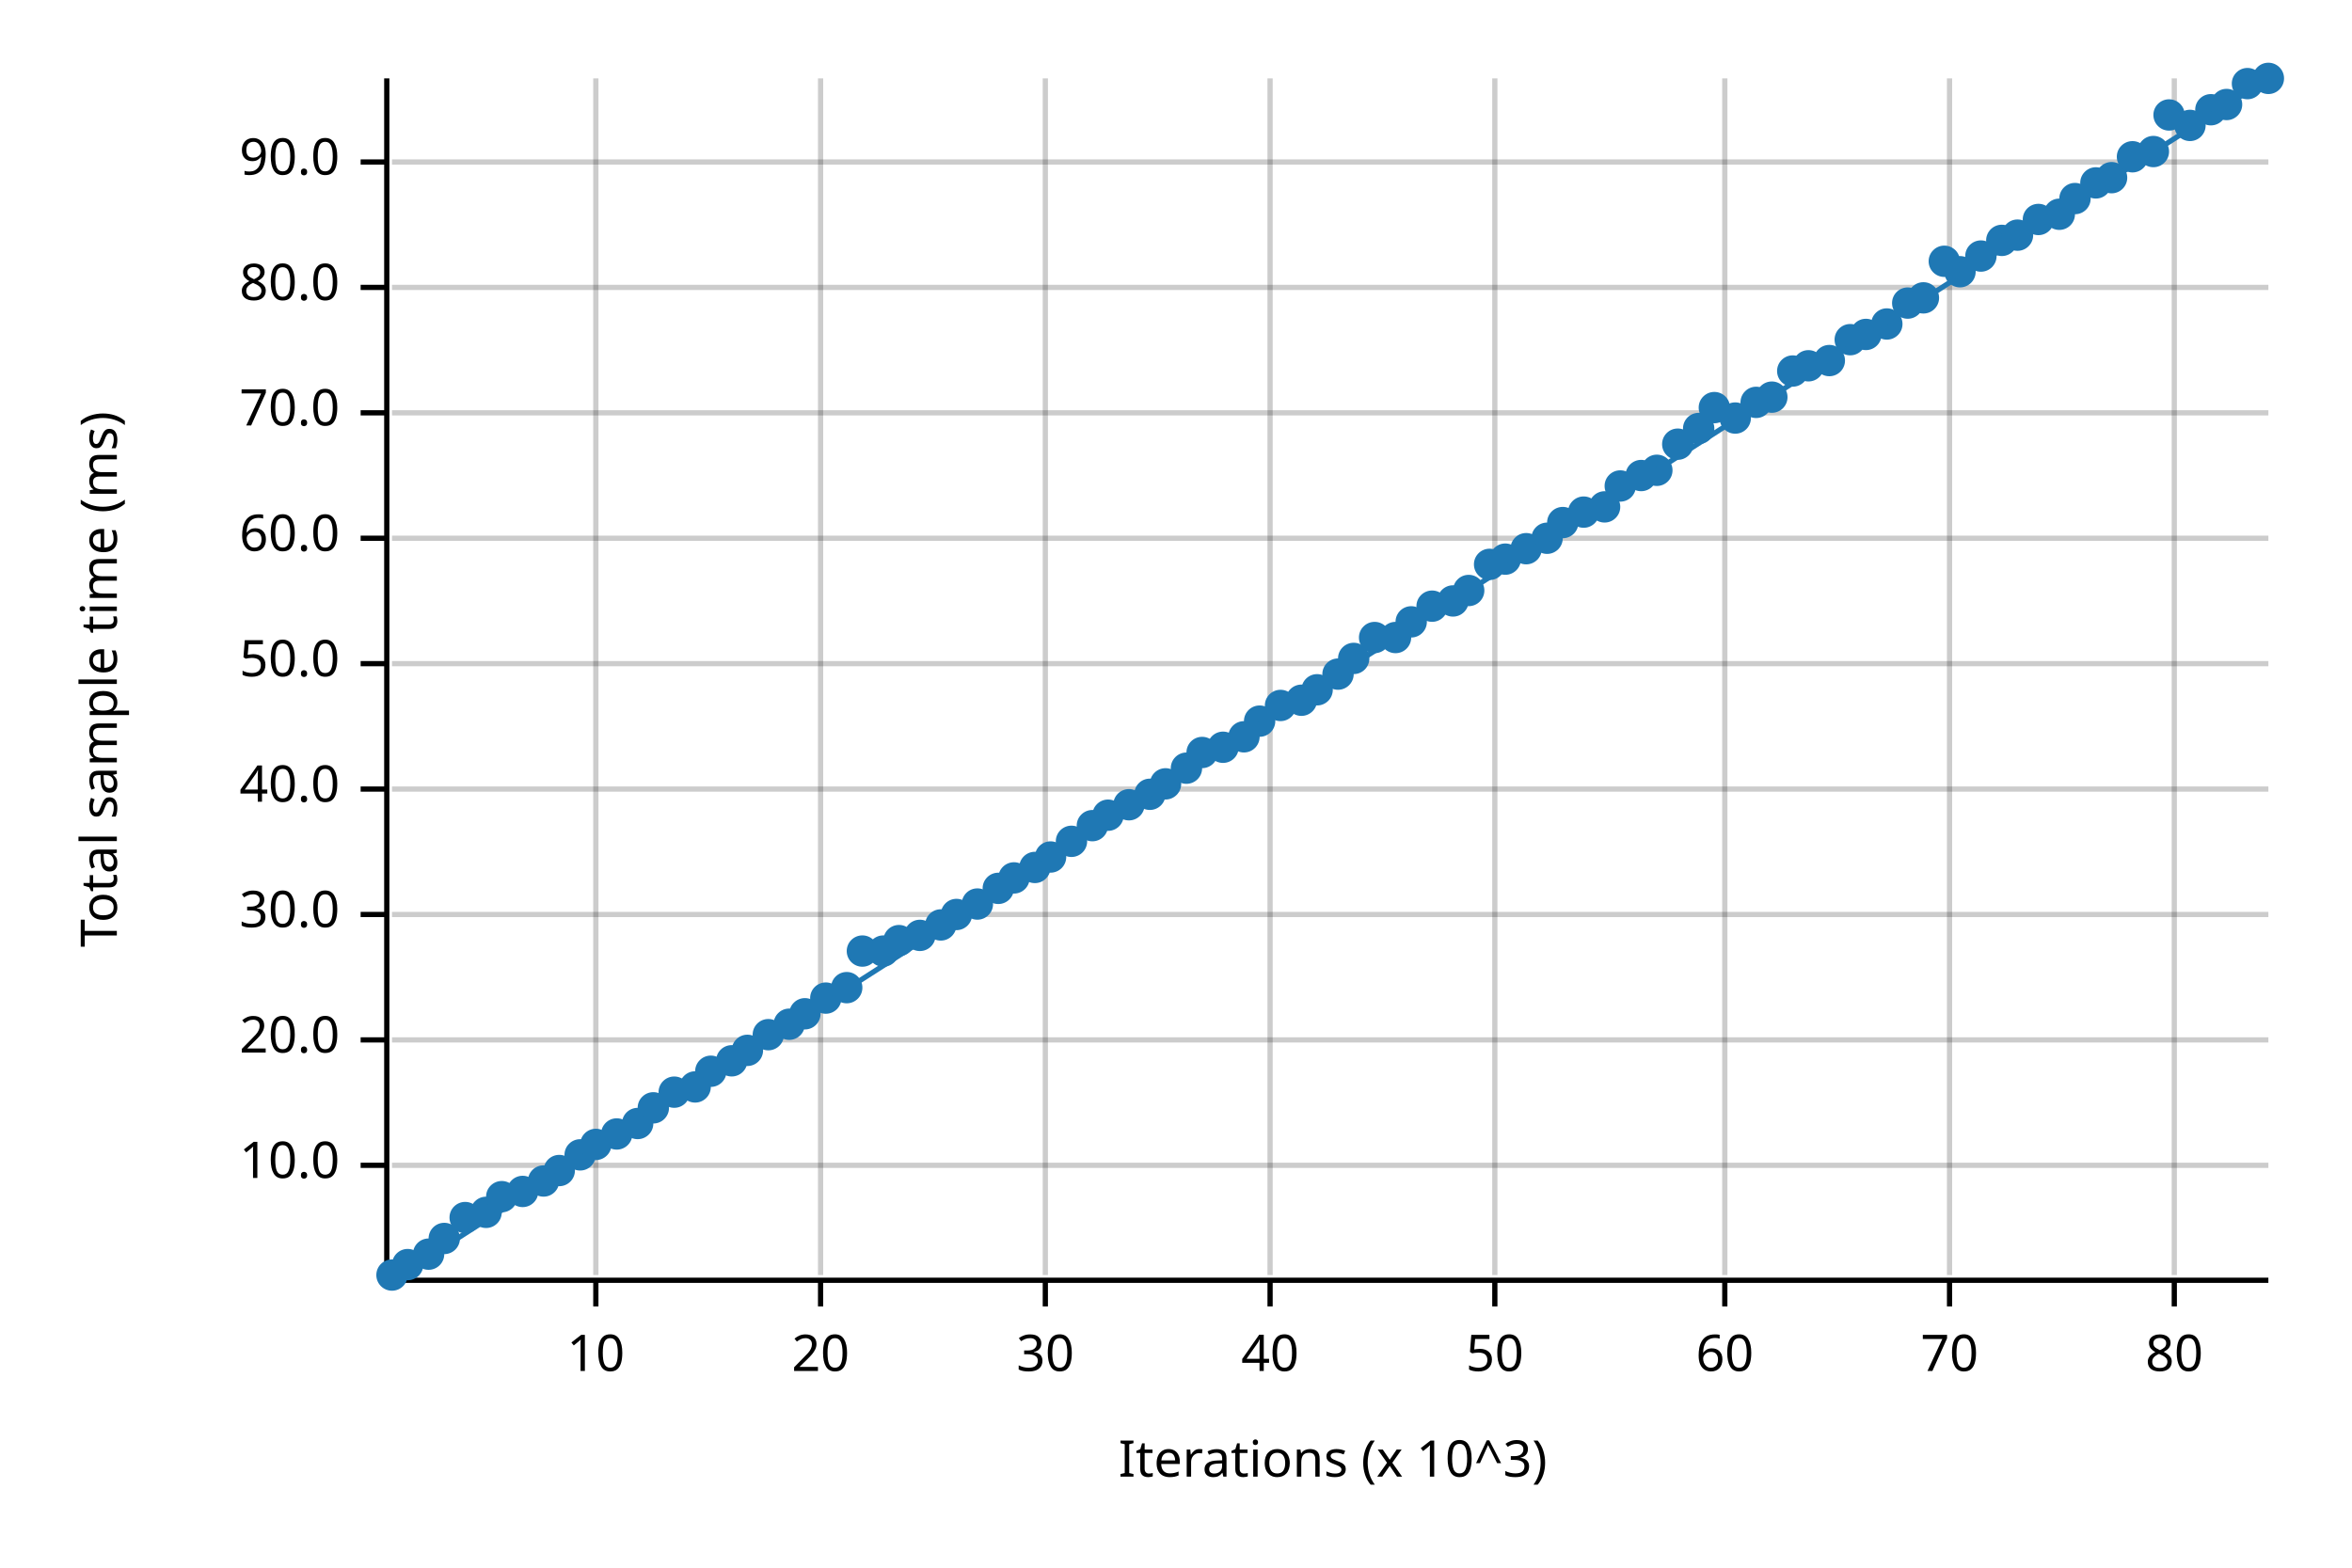
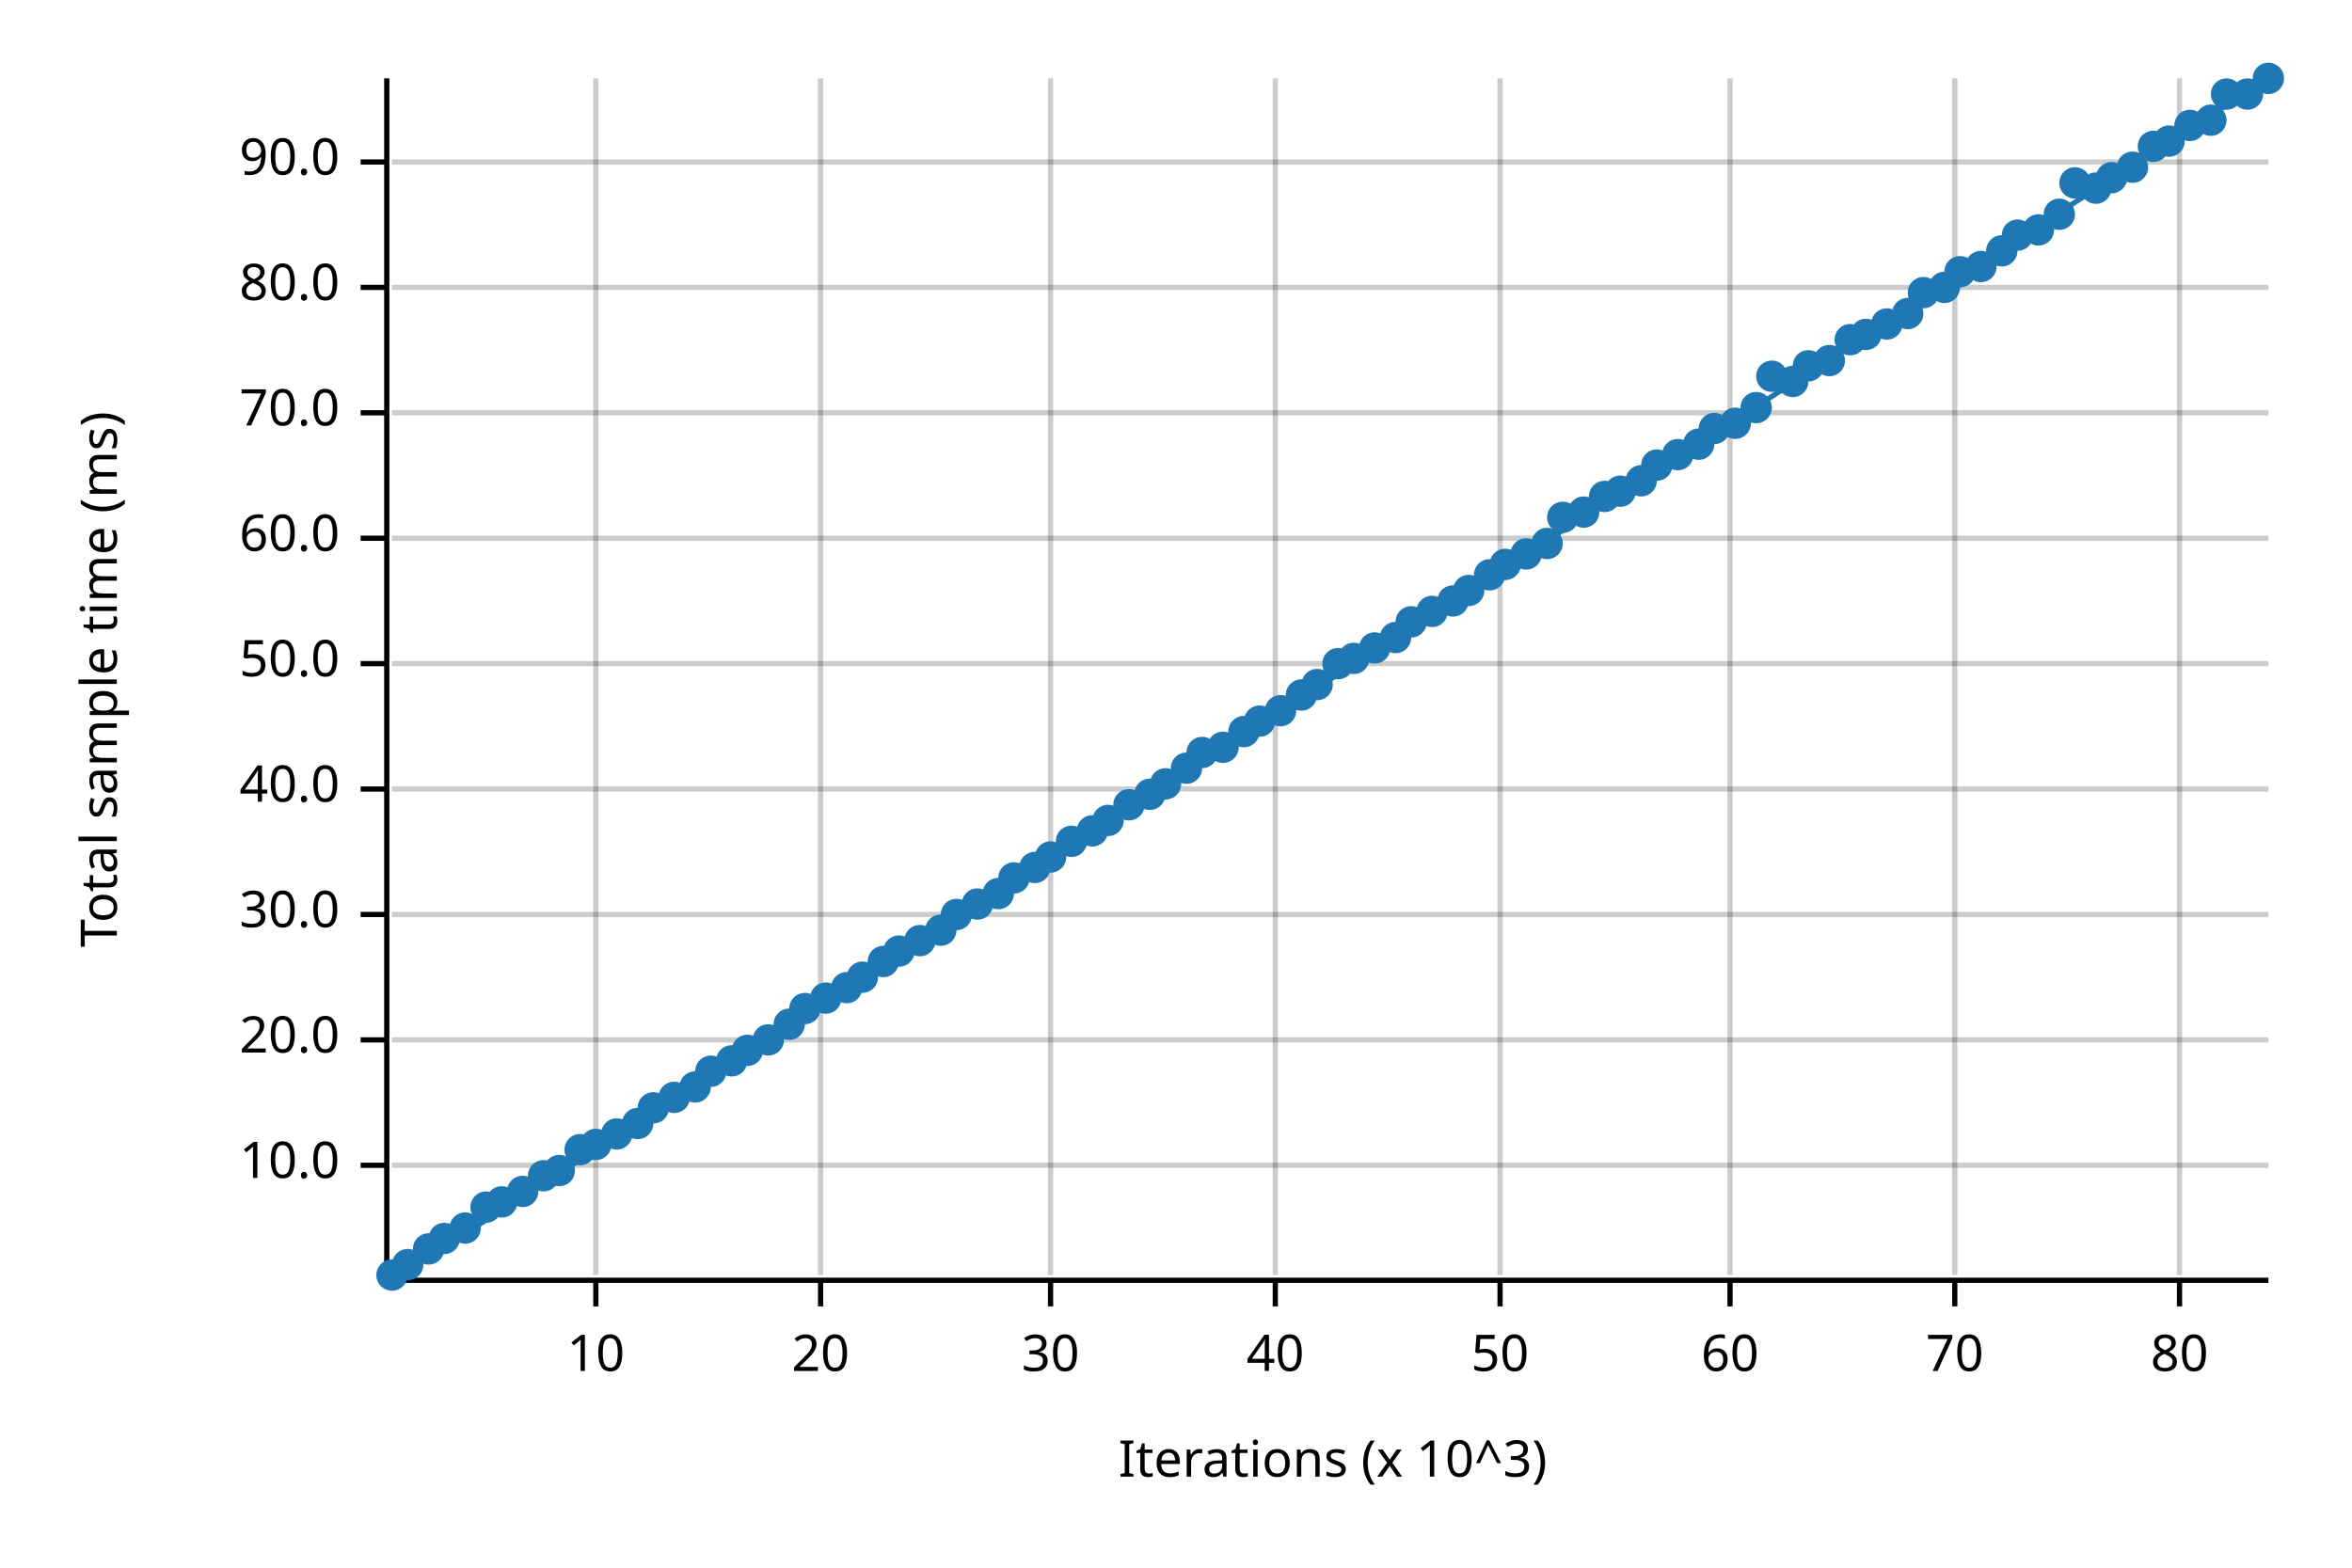
<svg xmlns="http://www.w3.org/2000/svg" width="450" height="300" viewBox="0 0 450 300">
  <text x="15" y="130" dy="0.76em" text-anchor="middle" font-family="sans-serif" font-size="9.677" opacity="1" fill="#000000" transform="rotate(270, 15, 130)">
Total sample time (ms)
</text>
  <text x="255" y="285" dy="-0.5ex" text-anchor="middle" font-family="sans-serif" font-size="9.677" opacity="1" fill="#000000">
Iterations (x 10^3)
</text>
  <line opacity="0.2" stroke="#000000" stroke-width="1" x1="114" y1="244" x2="114" y2="15" />
  <line opacity="0.2" stroke="#000000" stroke-width="1" x1="157" y1="244" x2="157" y2="15" />
-   <line opacity="0.2" stroke="#000000" stroke-width="1" x1="200" y1="244" x2="200" y2="15" />
-   <line opacity="0.2" stroke="#000000" stroke-width="1" x1="243" y1="244" x2="243" y2="15" />
-   <line opacity="0.2" stroke="#000000" stroke-width="1" x1="286" y1="244" x2="286" y2="15" />
-   <line opacity="0.2" stroke="#000000" stroke-width="1" x1="330" y1="244" x2="330" y2="15" />
-   <line opacity="0.2" stroke="#000000" stroke-width="1" x1="373" y1="244" x2="373" y2="15" />
-   <line opacity="0.2" stroke="#000000" stroke-width="1" x1="416" y1="244" x2="416" y2="15" />
+   <line opacity="0.2" stroke="#000000" stroke-width="1" x1="201" y1="244" x2="201" y2="15" />
+   <line opacity="0.2" stroke="#000000" stroke-width="1" x1="244" y1="244" x2="244" y2="15" />
+   <line opacity="0.2" stroke="#000000" stroke-width="1" x1="287" y1="244" x2="287" y2="15" />
+   <line opacity="0.2" stroke="#000000" stroke-width="1" x1="331" y1="244" x2="331" y2="15" />
+   <line opacity="0.2" stroke="#000000" stroke-width="1" x1="374" y1="244" x2="374" y2="15" />
+   <line opacity="0.2" stroke="#000000" stroke-width="1" x1="417" y1="244" x2="417" y2="15" />
  <line opacity="0.2" stroke="#000000" stroke-width="1" x1="75" y1="223" x2="434" y2="223" />
  <line opacity="0.2" stroke="#000000" stroke-width="1" x1="75" y1="199" x2="434" y2="199" />
  <line opacity="0.2" stroke="#000000" stroke-width="1" x1="75" y1="175" x2="434" y2="175" />
  <line opacity="0.2" stroke="#000000" stroke-width="1" x1="75" y1="151" x2="434" y2="151" />
  <line opacity="0.2" stroke="#000000" stroke-width="1" x1="75" y1="127" x2="434" y2="127" />
  <line opacity="0.2" stroke="#000000" stroke-width="1" x1="75" y1="103" x2="434" y2="103" />
  <line opacity="0.2" stroke="#000000" stroke-width="1" x1="75" y1="79" x2="434" y2="79" />
  <line opacity="0.2" stroke="#000000" stroke-width="1" x1="75" y1="55" x2="434" y2="55" />
  <line opacity="0.2" stroke="#000000" stroke-width="1" x1="75" y1="31" x2="434" y2="31" />
  <polyline fill="none" opacity="1" stroke="#000000" stroke-width="1" points="74,15 74,244 " />
  <text x="65" y="223" dy="0.5ex" text-anchor="end" font-family="sans-serif" font-size="9.677" opacity="1" fill="#000000">
10.0
</text>
  <polyline fill="none" opacity="1" stroke="#000000" stroke-width="1" points="69,223 74,223 " />
  <text x="65" y="199" dy="0.5ex" text-anchor="end" font-family="sans-serif" font-size="9.677" opacity="1" fill="#000000">
20.0
</text>
  <polyline fill="none" opacity="1" stroke="#000000" stroke-width="1" points="69,199 74,199 " />
  <text x="65" y="175" dy="0.5ex" text-anchor="end" font-family="sans-serif" font-size="9.677" opacity="1" fill="#000000">
30.0
</text>
  <polyline fill="none" opacity="1" stroke="#000000" stroke-width="1" points="69,175 74,175 " />
  <text x="65" y="151" dy="0.5ex" text-anchor="end" font-family="sans-serif" font-size="9.677" opacity="1" fill="#000000">
40.0
</text>
  <polyline fill="none" opacity="1" stroke="#000000" stroke-width="1" points="69,151 74,151 " />
  <text x="65" y="127" dy="0.5ex" text-anchor="end" font-family="sans-serif" font-size="9.677" opacity="1" fill="#000000">
50.0
</text>
  <polyline fill="none" opacity="1" stroke="#000000" stroke-width="1" points="69,127 74,127 " />
  <text x="65" y="103" dy="0.5ex" text-anchor="end" font-family="sans-serif" font-size="9.677" opacity="1" fill="#000000">
60.0
</text>
  <polyline fill="none" opacity="1" stroke="#000000" stroke-width="1" points="69,103 74,103 " />
  <text x="65" y="79" dy="0.5ex" text-anchor="end" font-family="sans-serif" font-size="9.677" opacity="1" fill="#000000">
70.0
</text>
  <polyline fill="none" opacity="1" stroke="#000000" stroke-width="1" points="69,79 74,79 " />
  <text x="65" y="55" dy="0.5ex" text-anchor="end" font-family="sans-serif" font-size="9.677" opacity="1" fill="#000000">
80.0
</text>
  <polyline fill="none" opacity="1" stroke="#000000" stroke-width="1" points="69,55 74,55 " />
  <text x="65" y="31" dy="0.5ex" text-anchor="end" font-family="sans-serif" font-size="9.677" opacity="1" fill="#000000">
90.0
</text>
  <polyline fill="none" opacity="1" stroke="#000000" stroke-width="1" points="69,31 74,31 " />
  <polyline fill="none" opacity="1" stroke="#000000" stroke-width="1" points="75,245 434,245 " />
  <text x="114" y="255" dy="0.76em" text-anchor="middle" font-family="sans-serif" font-size="9.677" opacity="1" fill="#000000">
10
</text>
  <polyline fill="none" opacity="1" stroke="#000000" stroke-width="1" points="114,245 114,250 " />
  <text x="157" y="255" dy="0.76em" text-anchor="middle" font-family="sans-serif" font-size="9.677" opacity="1" fill="#000000">
20
</text>
  <polyline fill="none" opacity="1" stroke="#000000" stroke-width="1" points="157,245 157,250 " />
-   <text x="200" y="255" dy="0.76em" text-anchor="middle" font-family="sans-serif" font-size="9.677" opacity="1" fill="#000000">
+   <text x="201" y="255" dy="0.76em" text-anchor="middle" font-family="sans-serif" font-size="9.677" opacity="1" fill="#000000">
30
</text>
-   <polyline fill="none" opacity="1" stroke="#000000" stroke-width="1" points="200,245 200,250 " />
-   <text x="243" y="255" dy="0.76em" text-anchor="middle" font-family="sans-serif" font-size="9.677" opacity="1" fill="#000000">
+   <polyline fill="none" opacity="1" stroke="#000000" stroke-width="1" points="201,245 201,250 " />
+   <text x="244" y="255" dy="0.76em" text-anchor="middle" font-family="sans-serif" font-size="9.677" opacity="1" fill="#000000">
40
</text>
-   <polyline fill="none" opacity="1" stroke="#000000" stroke-width="1" points="243,245 243,250 " />
-   <text x="286" y="255" dy="0.76em" text-anchor="middle" font-family="sans-serif" font-size="9.677" opacity="1" fill="#000000">
+   <polyline fill="none" opacity="1" stroke="#000000" stroke-width="1" points="244,245 244,250 " />
+   <text x="287" y="255" dy="0.76em" text-anchor="middle" font-family="sans-serif" font-size="9.677" opacity="1" fill="#000000">
50
</text>
-   <polyline fill="none" opacity="1" stroke="#000000" stroke-width="1" points="286,245 286,250 " />
-   <text x="330" y="255" dy="0.76em" text-anchor="middle" font-family="sans-serif" font-size="9.677" opacity="1" fill="#000000">
+   <polyline fill="none" opacity="1" stroke="#000000" stroke-width="1" points="287,245 287,250 " />
+   <text x="331" y="255" dy="0.76em" text-anchor="middle" font-family="sans-serif" font-size="9.677" opacity="1" fill="#000000">
60
</text>
-   <polyline fill="none" opacity="1" stroke="#000000" stroke-width="1" points="330,245 330,250 " />
-   <text x="373" y="255" dy="0.76em" text-anchor="middle" font-family="sans-serif" font-size="9.677" opacity="1" fill="#000000">
+   <polyline fill="none" opacity="1" stroke="#000000" stroke-width="1" points="331,245 331,250 " />
+   <text x="374" y="255" dy="0.76em" text-anchor="middle" font-family="sans-serif" font-size="9.677" opacity="1" fill="#000000">
70
</text>
-   <polyline fill="none" opacity="1" stroke="#000000" stroke-width="1" points="373,245 373,250 " />
-   <text x="416" y="255" dy="0.76em" text-anchor="middle" font-family="sans-serif" font-size="9.677" opacity="1" fill="#000000">
+   <polyline fill="none" opacity="1" stroke="#000000" stroke-width="1" points="374,245 374,250 " />
+   <text x="417" y="255" dy="0.76em" text-anchor="middle" font-family="sans-serif" font-size="9.677" opacity="1" fill="#000000">
80
</text>
-   <polyline fill="none" opacity="1" stroke="#000000" stroke-width="1" points="416,245 416,250 " />
+   <polyline fill="none" opacity="1" stroke="#000000" stroke-width="1" points="417,245 417,250 " />
  <circle cx="75" cy="244" r="3" opacity="1" fill="#1F78B4" stroke="none" stroke-width="1" />
  <circle cx="78" cy="242" r="3" opacity="1" fill="#1F78B4" stroke="none" stroke-width="1" />
-   <circle cx="82" cy="240" r="3" opacity="1" fill="#1F78B4" stroke="none" stroke-width="1" />
+   <circle cx="82" cy="239" r="3" opacity="1" fill="#1F78B4" stroke="none" stroke-width="1" />
  <circle cx="85" cy="237" r="3" opacity="1" fill="#1F78B4" stroke="none" stroke-width="1" />
-   <circle cx="89" cy="233" r="3" opacity="1" fill="#1F78B4" stroke="none" stroke-width="1" />
-   <circle cx="93" cy="232" r="3" opacity="1" fill="#1F78B4" stroke="none" stroke-width="1" />
-   <circle cx="96" cy="229" r="3" opacity="1" fill="#1F78B4" stroke="none" stroke-width="1" />
+   <circle cx="89" cy="235" r="3" opacity="1" fill="#1F78B4" stroke="none" stroke-width="1" />
+   <circle cx="93" cy="231" r="3" opacity="1" fill="#1F78B4" stroke="none" stroke-width="1" />
+   <circle cx="96" cy="230" r="3" opacity="1" fill="#1F78B4" stroke="none" stroke-width="1" />
  <circle cx="100" cy="228" r="3" opacity="1" fill="#1F78B4" stroke="none" stroke-width="1" />
-   <circle cx="104" cy="226" r="3" opacity="1" fill="#1F78B4" stroke="none" stroke-width="1" />
+   <circle cx="104" cy="225" r="3" opacity="1" fill="#1F78B4" stroke="none" stroke-width="1" />
  <circle cx="107" cy="224" r="3" opacity="1" fill="#1F78B4" stroke="none" stroke-width="1" />
-   <circle cx="111" cy="221" r="3" opacity="1" fill="#1F78B4" stroke="none" stroke-width="1" />
+   <circle cx="111" cy="220" r="3" opacity="1" fill="#1F78B4" stroke="none" stroke-width="1" />
  <circle cx="114" cy="219" r="3" opacity="1" fill="#1F78B4" stroke="none" stroke-width="1" />
  <circle cx="118" cy="217" r="3" opacity="1" fill="#1F78B4" stroke="none" stroke-width="1" />
  <circle cx="122" cy="215" r="3" opacity="1" fill="#1F78B4" stroke="none" stroke-width="1" />
  <circle cx="125" cy="212" r="3" opacity="1" fill="#1F78B4" stroke="none" stroke-width="1" />
-   <circle cx="129" cy="209" r="3" opacity="1" fill="#1F78B4" stroke="none" stroke-width="1" />
+   <circle cx="129" cy="210" r="3" opacity="1" fill="#1F78B4" stroke="none" stroke-width="1" />
  <circle cx="133" cy="208" r="3" opacity="1" fill="#1F78B4" stroke="none" stroke-width="1" />
  <circle cx="136" cy="205" r="3" opacity="1" fill="#1F78B4" stroke="none" stroke-width="1" />
  <circle cx="140" cy="203" r="3" opacity="1" fill="#1F78B4" stroke="none" stroke-width="1" />
  <circle cx="143" cy="201" r="3" opacity="1" fill="#1F78B4" stroke="none" stroke-width="1" />
-   <circle cx="147" cy="198" r="3" opacity="1" fill="#1F78B4" stroke="none" stroke-width="1" />
+   <circle cx="147" cy="199" r="3" opacity="1" fill="#1F78B4" stroke="none" stroke-width="1" />
  <circle cx="151" cy="196" r="3" opacity="1" fill="#1F78B4" stroke="none" stroke-width="1" />
-   <circle cx="154" cy="194" r="3" opacity="1" fill="#1F78B4" stroke="none" stroke-width="1" />
+   <circle cx="154" cy="193" r="3" opacity="1" fill="#1F78B4" stroke="none" stroke-width="1" />
  <circle cx="158" cy="191" r="3" opacity="1" fill="#1F78B4" stroke="none" stroke-width="1" />
  <circle cx="162" cy="189" r="3" opacity="1" fill="#1F78B4" stroke="none" stroke-width="1" />
-   <circle cx="165" cy="182" r="3" opacity="1" fill="#1F78B4" stroke="none" stroke-width="1" />
-   <circle cx="169" cy="182" r="3" opacity="1" fill="#1F78B4" stroke="none" stroke-width="1" />
-   <circle cx="172" cy="180" r="3" opacity="1" fill="#1F78B4" stroke="none" stroke-width="1" />
-   <circle cx="176" cy="179" r="3" opacity="1" fill="#1F78B4" stroke="none" stroke-width="1" />
-   <circle cx="180" cy="177" r="3" opacity="1" fill="#1F78B4" stroke="none" stroke-width="1" />
+   <circle cx="165" cy="187" r="3" opacity="1" fill="#1F78B4" stroke="none" stroke-width="1" />
+   <circle cx="169" cy="184" r="3" opacity="1" fill="#1F78B4" stroke="none" stroke-width="1" />
+   <circle cx="172" cy="182" r="3" opacity="1" fill="#1F78B4" stroke="none" stroke-width="1" />
+   <circle cx="176" cy="180" r="3" opacity="1" fill="#1F78B4" stroke="none" stroke-width="1" />
+   <circle cx="180" cy="178" r="3" opacity="1" fill="#1F78B4" stroke="none" stroke-width="1" />
  <circle cx="183" cy="175" r="3" opacity="1" fill="#1F78B4" stroke="none" stroke-width="1" />
  <circle cx="187" cy="173" r="3" opacity="1" fill="#1F78B4" stroke="none" stroke-width="1" />
-   <circle cx="191" cy="170" r="3" opacity="1" fill="#1F78B4" stroke="none" stroke-width="1" />
+   <circle cx="191" cy="171" r="3" opacity="1" fill="#1F78B4" stroke="none" stroke-width="1" />
  <circle cx="194" cy="168" r="3" opacity="1" fill="#1F78B4" stroke="none" stroke-width="1" />
  <circle cx="198" cy="166" r="3" opacity="1" fill="#1F78B4" stroke="none" stroke-width="1" />
  <circle cx="201" cy="164" r="3" opacity="1" fill="#1F78B4" stroke="none" stroke-width="1" />
  <circle cx="205" cy="161" r="3" opacity="1" fill="#1F78B4" stroke="none" stroke-width="1" />
-   <circle cx="209" cy="158" r="3" opacity="1" fill="#1F78B4" stroke="none" stroke-width="1" />
-   <circle cx="212" cy="156" r="3" opacity="1" fill="#1F78B4" stroke="none" stroke-width="1" />
+   <circle cx="209" cy="159" r="3" opacity="1" fill="#1F78B4" stroke="none" stroke-width="1" />
+   <circle cx="212" cy="157" r="3" opacity="1" fill="#1F78B4" stroke="none" stroke-width="1" />
  <circle cx="216" cy="154" r="3" opacity="1" fill="#1F78B4" stroke="none" stroke-width="1" />
  <circle cx="220" cy="152" r="3" opacity="1" fill="#1F78B4" stroke="none" stroke-width="1" />
  <circle cx="223" cy="150" r="3" opacity="1" fill="#1F78B4" stroke="none" stroke-width="1" />
  <circle cx="227" cy="147" r="3" opacity="1" fill="#1F78B4" stroke="none" stroke-width="1" />
  <circle cx="230" cy="144" r="3" opacity="1" fill="#1F78B4" stroke="none" stroke-width="1" />
  <circle cx="234" cy="143" r="3" opacity="1" fill="#1F78B4" stroke="none" stroke-width="1" />
-   <circle cx="238" cy="141" r="3" opacity="1" fill="#1F78B4" stroke="none" stroke-width="1" />
+   <circle cx="238" cy="140" r="3" opacity="1" fill="#1F78B4" stroke="none" stroke-width="1" />
  <circle cx="241" cy="138" r="3" opacity="1" fill="#1F78B4" stroke="none" stroke-width="1" />
-   <circle cx="245" cy="135" r="3" opacity="1" fill="#1F78B4" stroke="none" stroke-width="1" />
-   <circle cx="249" cy="134" r="3" opacity="1" fill="#1F78B4" stroke="none" stroke-width="1" />
-   <circle cx="252" cy="132" r="3" opacity="1" fill="#1F78B4" stroke="none" stroke-width="1" />
-   <circle cx="256" cy="129" r="3" opacity="1" fill="#1F78B4" stroke="none" stroke-width="1" />
+   <circle cx="245" cy="136" r="3" opacity="1" fill="#1F78B4" stroke="none" stroke-width="1" />
+   <circle cx="249" cy="133" r="3" opacity="1" fill="#1F78B4" stroke="none" stroke-width="1" />
+   <circle cx="252" cy="131" r="3" opacity="1" fill="#1F78B4" stroke="none" stroke-width="1" />
+   <circle cx="256" cy="127" r="3" opacity="1" fill="#1F78B4" stroke="none" stroke-width="1" />
  <circle cx="259" cy="126" r="3" opacity="1" fill="#1F78B4" stroke="none" stroke-width="1" />
-   <circle cx="263" cy="122" r="3" opacity="1" fill="#1F78B4" stroke="none" stroke-width="1" />
+   <circle cx="263" cy="124" r="3" opacity="1" fill="#1F78B4" stroke="none" stroke-width="1" />
  <circle cx="267" cy="122" r="3" opacity="1" fill="#1F78B4" stroke="none" stroke-width="1" />
  <circle cx="270" cy="119" r="3" opacity="1" fill="#1F78B4" stroke="none" stroke-width="1" />
-   <circle cx="274" cy="116" r="3" opacity="1" fill="#1F78B4" stroke="none" stroke-width="1" />
+   <circle cx="274" cy="117" r="3" opacity="1" fill="#1F78B4" stroke="none" stroke-width="1" />
  <circle cx="278" cy="115" r="3" opacity="1" fill="#1F78B4" stroke="none" stroke-width="1" />
  <circle cx="281" cy="113" r="3" opacity="1" fill="#1F78B4" stroke="none" stroke-width="1" />
-   <circle cx="285" cy="108" r="3" opacity="1" fill="#1F78B4" stroke="none" stroke-width="1" />
-   <circle cx="288" cy="107" r="3" opacity="1" fill="#1F78B4" stroke="none" stroke-width="1" />
-   <circle cx="292" cy="105" r="3" opacity="1" fill="#1F78B4" stroke="none" stroke-width="1" />
-   <circle cx="296" cy="103" r="3" opacity="1" fill="#1F78B4" stroke="none" stroke-width="1" />
-   <circle cx="299" cy="100" r="3" opacity="1" fill="#1F78B4" stroke="none" stroke-width="1" />
+   <circle cx="285" cy="110" r="3" opacity="1" fill="#1F78B4" stroke="none" stroke-width="1" />
+   <circle cx="288" cy="108" r="3" opacity="1" fill="#1F78B4" stroke="none" stroke-width="1" />
+   <circle cx="292" cy="106" r="3" opacity="1" fill="#1F78B4" stroke="none" stroke-width="1" />
+   <circle cx="296" cy="104" r="3" opacity="1" fill="#1F78B4" stroke="none" stroke-width="1" />
+   <circle cx="299" cy="99" r="3" opacity="1" fill="#1F78B4" stroke="none" stroke-width="1" />
  <circle cx="303" cy="98" r="3" opacity="1" fill="#1F78B4" stroke="none" stroke-width="1" />
-   <circle cx="307" cy="97" r="3" opacity="1" fill="#1F78B4" stroke="none" stroke-width="1" />
-   <circle cx="310" cy="93" r="3" opacity="1" fill="#1F78B4" stroke="none" stroke-width="1" />
-   <circle cx="314" cy="91" r="3" opacity="1" fill="#1F78B4" stroke="none" stroke-width="1" />
-   <circle cx="317" cy="90" r="3" opacity="1" fill="#1F78B4" stroke="none" stroke-width="1" />
-   <circle cx="321" cy="85" r="3" opacity="1" fill="#1F78B4" stroke="none" stroke-width="1" />
-   <circle cx="325" cy="82" r="3" opacity="1" fill="#1F78B4" stroke="none" stroke-width="1" />
-   <circle cx="328" cy="78" r="3" opacity="1" fill="#1F78B4" stroke="none" stroke-width="1" />
-   <circle cx="332" cy="80" r="3" opacity="1" fill="#1F78B4" stroke="none" stroke-width="1" />
-   <circle cx="336" cy="77" r="3" opacity="1" fill="#1F78B4" stroke="none" stroke-width="1" />
-   <circle cx="339" cy="76" r="3" opacity="1" fill="#1F78B4" stroke="none" stroke-width="1" />
-   <circle cx="343" cy="71" r="3" opacity="1" fill="#1F78B4" stroke="none" stroke-width="1" />
+   <circle cx="307" cy="95" r="3" opacity="1" fill="#1F78B4" stroke="none" stroke-width="1" />
+   <circle cx="310" cy="94" r="3" opacity="1" fill="#1F78B4" stroke="none" stroke-width="1" />
+   <circle cx="314" cy="92" r="3" opacity="1" fill="#1F78B4" stroke="none" stroke-width="1" />
+   <circle cx="317" cy="89" r="3" opacity="1" fill="#1F78B4" stroke="none" stroke-width="1" />
+   <circle cx="321" cy="87" r="3" opacity="1" fill="#1F78B4" stroke="none" stroke-width="1" />
+   <circle cx="325" cy="85" r="3" opacity="1" fill="#1F78B4" stroke="none" stroke-width="1" />
+   <circle cx="328" cy="82" r="3" opacity="1" fill="#1F78B4" stroke="none" stroke-width="1" />
+   <circle cx="332" cy="81" r="3" opacity="1" fill="#1F78B4" stroke="none" stroke-width="1" />
+   <circle cx="336" cy="78" r="3" opacity="1" fill="#1F78B4" stroke="none" stroke-width="1" />
+   <circle cx="339" cy="72" r="3" opacity="1" fill="#1F78B4" stroke="none" stroke-width="1" />
+   <circle cx="343" cy="73" r="3" opacity="1" fill="#1F78B4" stroke="none" stroke-width="1" />
  <circle cx="346" cy="70" r="3" opacity="1" fill="#1F78B4" stroke="none" stroke-width="1" />
  <circle cx="350" cy="69" r="3" opacity="1" fill="#1F78B4" stroke="none" stroke-width="1" />
  <circle cx="354" cy="65" r="3" opacity="1" fill="#1F78B4" stroke="none" stroke-width="1" />
  <circle cx="357" cy="64" r="3" opacity="1" fill="#1F78B4" stroke="none" stroke-width="1" />
  <circle cx="361" cy="62" r="3" opacity="1" fill="#1F78B4" stroke="none" stroke-width="1" />
-   <circle cx="365" cy="58" r="3" opacity="1" fill="#1F78B4" stroke="none" stroke-width="1" />
-   <circle cx="368" cy="57" r="3" opacity="1" fill="#1F78B4" stroke="none" stroke-width="1" />
-   <circle cx="372" cy="50" r="3" opacity="1" fill="#1F78B4" stroke="none" stroke-width="1" />
+   <circle cx="365" cy="60" r="3" opacity="1" fill="#1F78B4" stroke="none" stroke-width="1" />
+   <circle cx="368" cy="56" r="3" opacity="1" fill="#1F78B4" stroke="none" stroke-width="1" />
+   <circle cx="372" cy="55" r="3" opacity="1" fill="#1F78B4" stroke="none" stroke-width="1" />
  <circle cx="375" cy="52" r="3" opacity="1" fill="#1F78B4" stroke="none" stroke-width="1" />
-   <circle cx="379" cy="49" r="3" opacity="1" fill="#1F78B4" stroke="none" stroke-width="1" />
-   <circle cx="383" cy="46" r="3" opacity="1" fill="#1F78B4" stroke="none" stroke-width="1" />
+   <circle cx="379" cy="51" r="3" opacity="1" fill="#1F78B4" stroke="none" stroke-width="1" />
+   <circle cx="383" cy="48" r="3" opacity="1" fill="#1F78B4" stroke="none" stroke-width="1" />
  <circle cx="386" cy="45" r="3" opacity="1" fill="#1F78B4" stroke="none" stroke-width="1" />
-   <circle cx="390" cy="42" r="3" opacity="1" fill="#1F78B4" stroke="none" stroke-width="1" />
+   <circle cx="390" cy="44" r="3" opacity="1" fill="#1F78B4" stroke="none" stroke-width="1" />
  <circle cx="394" cy="41" r="3" opacity="1" fill="#1F78B4" stroke="none" stroke-width="1" />
-   <circle cx="397" cy="38" r="3" opacity="1" fill="#1F78B4" stroke="none" stroke-width="1" />
-   <circle cx="401" cy="35" r="3" opacity="1" fill="#1F78B4" stroke="none" stroke-width="1" />
+   <circle cx="397" cy="35" r="3" opacity="1" fill="#1F78B4" stroke="none" stroke-width="1" />
+   <circle cx="401" cy="36" r="3" opacity="1" fill="#1F78B4" stroke="none" stroke-width="1" />
  <circle cx="404" cy="34" r="3" opacity="1" fill="#1F78B4" stroke="none" stroke-width="1" />
-   <circle cx="408" cy="30" r="3" opacity="1" fill="#1F78B4" stroke="none" stroke-width="1" />
-   <circle cx="412" cy="29" r="3" opacity="1" fill="#1F78B4" stroke="none" stroke-width="1" />
-   <circle cx="415" cy="22" r="3" opacity="1" fill="#1F78B4" stroke="none" stroke-width="1" />
+   <circle cx="408" cy="32" r="3" opacity="1" fill="#1F78B4" stroke="none" stroke-width="1" />
+   <circle cx="412" cy="28" r="3" opacity="1" fill="#1F78B4" stroke="none" stroke-width="1" />
+   <circle cx="415" cy="27" r="3" opacity="1" fill="#1F78B4" stroke="none" stroke-width="1" />
  <circle cx="419" cy="24" r="3" opacity="1" fill="#1F78B4" stroke="none" stroke-width="1" />
-   <circle cx="423" cy="21" r="3" opacity="1" fill="#1F78B4" stroke="none" stroke-width="1" />
-   <circle cx="426" cy="20" r="3" opacity="1" fill="#1F78B4" stroke="none" stroke-width="1" />
-   <circle cx="430" cy="16" r="3" opacity="1" fill="#1F78B4" stroke="none" stroke-width="1" />
+   <circle cx="423" cy="23" r="3" opacity="1" fill="#1F78B4" stroke="none" stroke-width="1" />
+   <circle cx="426" cy="18" r="3" opacity="1" fill="#1F78B4" stroke="none" stroke-width="1" />
+   <circle cx="430" cy="18" r="3" opacity="1" fill="#1F78B4" stroke="none" stroke-width="1" />
  <circle cx="434" cy="15" r="3" opacity="1" fill="#1F78B4" stroke="none" stroke-width="1" />
  <polyline fill="none" opacity="1" stroke="#1F78B4" stroke-width="1" points="75,245 434,15 " />
  <polygon opacity="0.25" fill="#1F78B4" points="75,245 434,15 434,15 " />
</svg>
